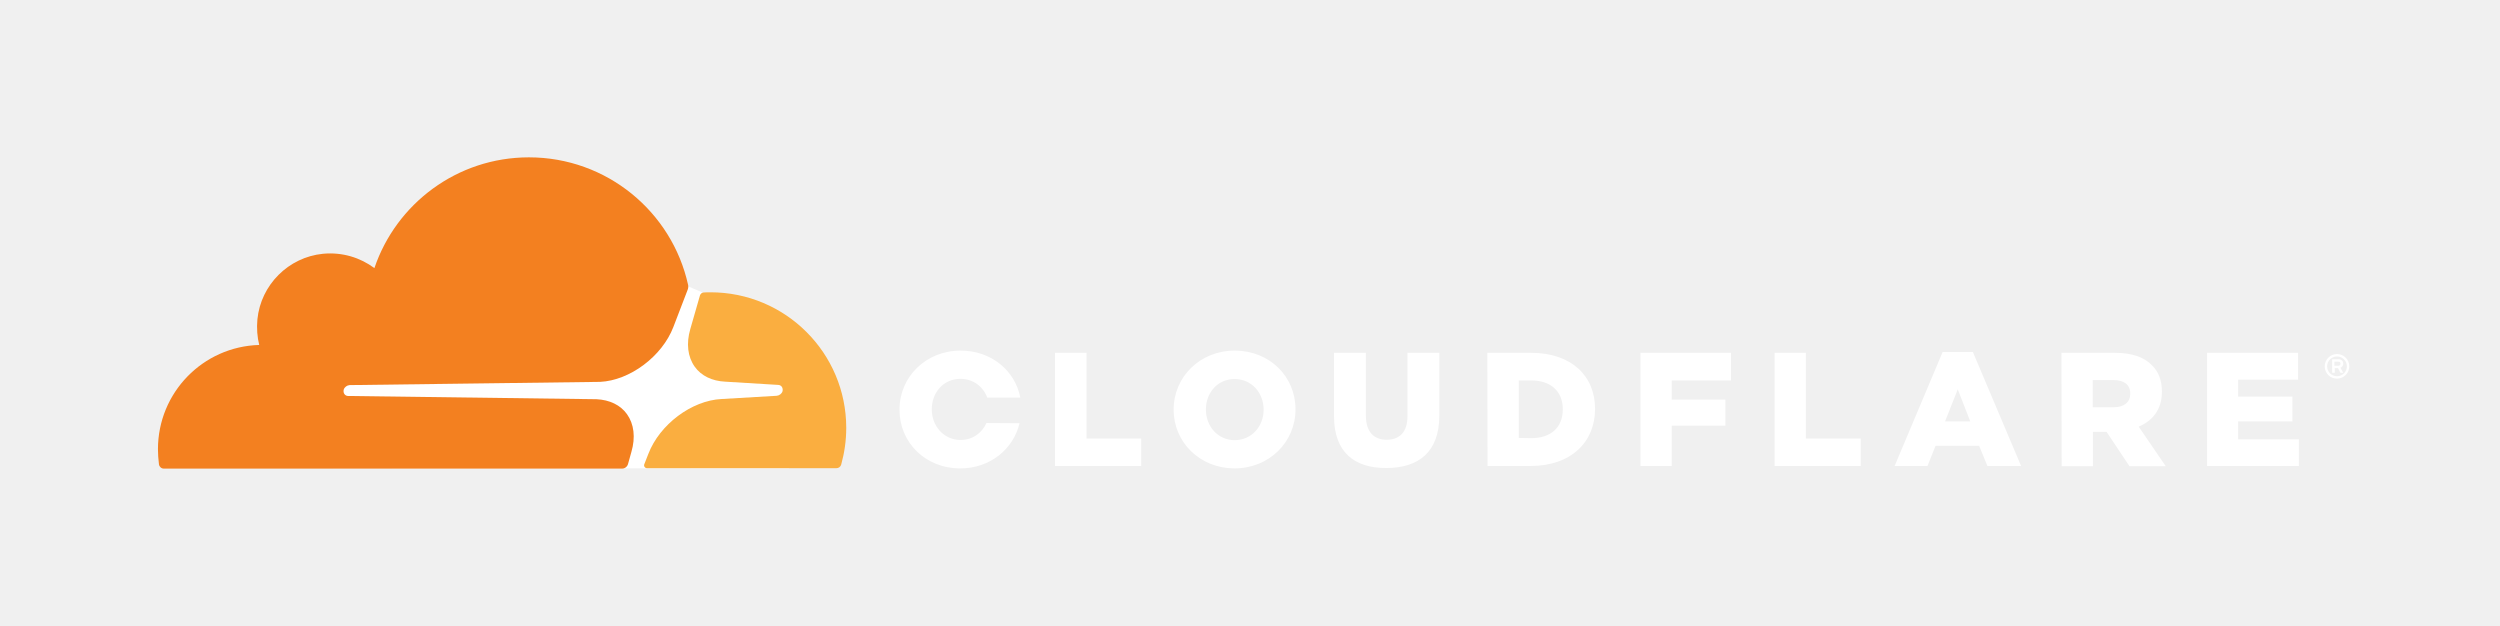
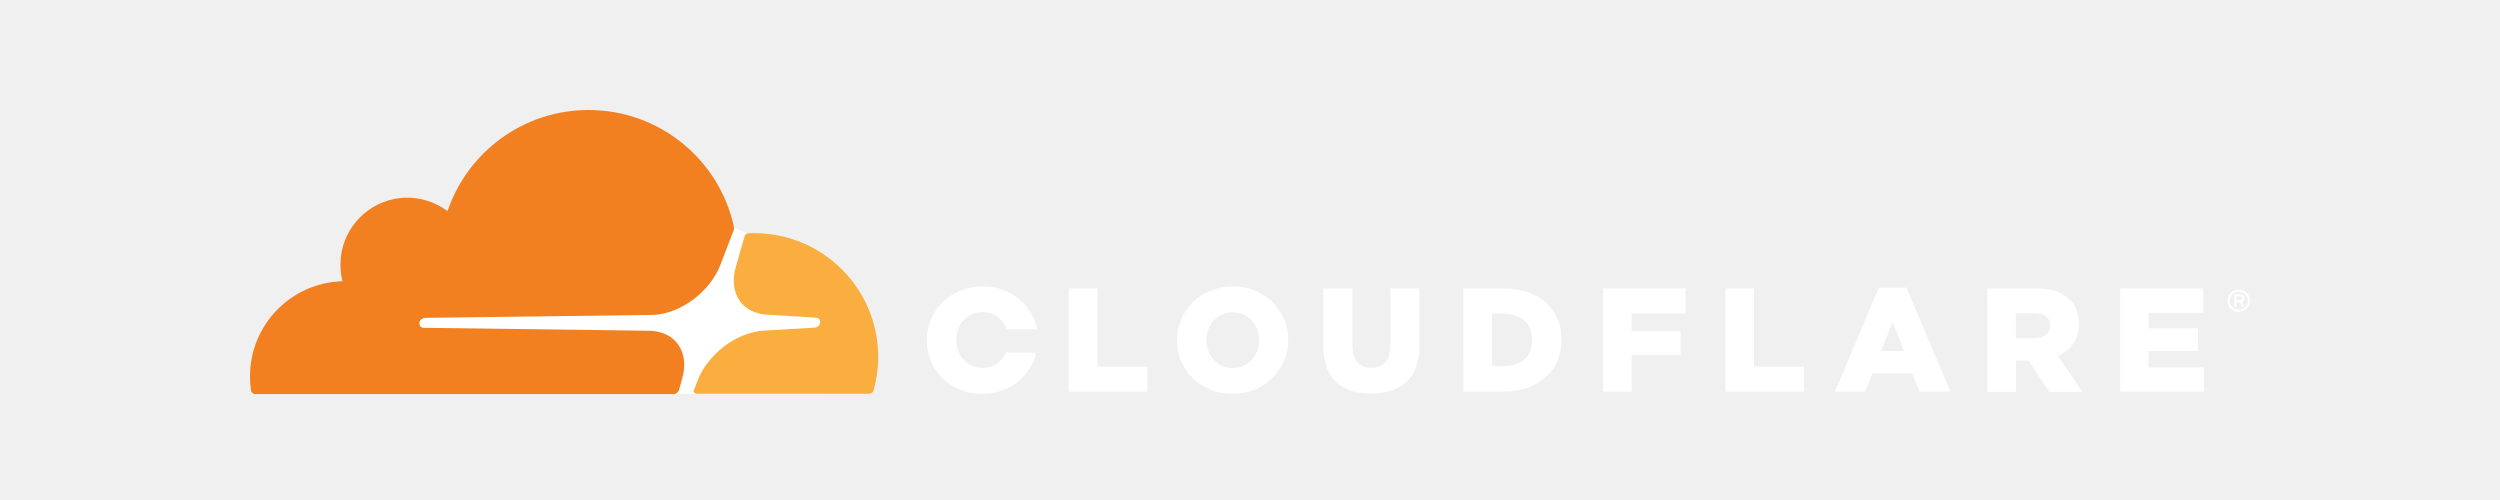
- <svg xmlns="http://www.w3.org/2000/svg" viewBox="0 0 1239.3 310.1" style="enable-background:new 0 0 1239.3 310.1" xml:space="preserve">
-   <path d="M1158.5 187.7c-3.4 0-6.1-2.7-6.1-6.1 0-3.3 2.7-6.1 6.1-6.1 3.3 0 6.1 2.7 6.1 6.1 0 3.4-2.8 6.1-6.1 6.1m0-11c-2.7 0-4.9 2.2-4.9 4.9s2.2 4.9 4.9 4.9 4.9-2.2 4.9-4.9-2.2-4.9-4.9-4.9m3.1 8.1h-1.4l-1.2-2.3h-1.6v2.3h-1.3v-6.7h3.2c1.4 0 2.3.9 2.3 2.2 0 1-.6 1.7-1.4 2l1.4 2.5zm-2.4-3.5c.5 0 1-.3 1-1 0-.8-.4-1-1-1h-2v2h2zM523 174.9h15.6v42.5h27.1V231H523zm58.8 28.2v-.1c0-16.1 13-29.2 30.3-29.2s30.1 12.9 30.1 29v.2c0 16.1-13 29.2-30.3 29.2-17.2-.1-30.1-13-30.1-29.1m44.6 0v-.1c0-8.1-5.8-15.1-14.4-15.1-8.5 0-14.2 6.9-14.2 15v.2c0 8.1 5.8 15.1 14.3 15.1 8.6-.1 14.3-7 14.3-15.1m34.9 3.3v-31.5h15.8v31.2c0 8.1 4.1 11.9 10.3 11.9s10.3-3.7 10.3-11.5v-31.6h15.8V206c0 18.1-10.3 26-26.3 26-15.9.1-25.9-8-25.9-25.6m76-31.5H759c20 0 31.7 11.5 31.7 27.7v.2c0 16.2-11.8 28.2-32 28.2h-21.3l-.1-56.1zm21.9 42.3c9.3 0 15.5-5.1 15.5-14.2v-.2c0-9-6.2-14.2-15.5-14.2h-6.3v28.5l6.3.1zm54-42.3h44.9v13.7h-29.4v9.5h26.6V211h-26.6v20h-15.5zm66.5 0h15.5v42.5h27.2V231h-42.7zm83.3-.4h15l23.9 56.5h-16.7l-4.1-10h-21.6l-4 10h-16.3l23.8-56.5zm13.7 34.4-6.2-15.9-6.3 15.9h12.5zm45.2-34h26.5c8.6 0 14.5 2.2 18.3 6.1 3.3 3.2 5 7.5 5 13.1v.2c0 8.6-4.6 14.3-11.5 17.2l13.4 19.6h-18l-11.3-17h-6.8v17H1022l-.1-56.2zm25.8 27c5.3 0 8.3-2.6 8.3-6.6v-.3c0-4.4-3.2-6.6-8.4-6.6h-10.2v13.5h10.3zm46.4-27h45.1v13.3h-29.7v8.4h26.9v12.3h-26.9v8.9h30.1V231h-45.5zM489 209.7c-2.2 4.9-6.8 8.4-12.8 8.4-8.5 0-14.3-7.1-14.3-15.1v-.2c0-8.1 5.7-15 14.2-15 6.4 0 11.3 3.9 13.3 9.3h16.4c-2.6-13.4-14.4-23.3-29.6-23.3-17.3 0-30.3 13.1-30.3 29.2v.2c0 16.1 12.8 29 30.1 29 14.8 0 26.4-9.6 29.4-22.4l-16.4-.1zm-97.9-40.1L348.2 145l-7.4-3.2-175.5 1.3v89l225.8.1z" style="fill:#fff" />
-   <path d="M313 224c2.1-7.2 1.3-13.8-2.2-18.7-3.2-4.5-8.6-7.1-15.1-7.4l-123.1-1.6c-.8 0-1.5-.4-1.9-1-.4-.6-.5-1.4-.3-2.2.4-1.2 1.6-2.1 2.9-2.2l124.2-1.6c14.7-.7 30.7-12.6 36.3-27.2l7.1-18.5c.3-.8.4-1.6.2-2.4-8-36.2-40.3-63.2-78.9-63.2-35.6 0-65.8 23-76.6 54.9-7-5.2-15.9-8-25.5-7.1-17.1 1.7-30.8 15.4-32.5 32.5-.4 4.4-.1 8.7.9 12.7-27.9.8-50.2 23.6-50.2 51.7 0 2.5.2 5 .5 7.5.2 1.2 1.2 2.1 2.4 2.1h227.2c1.3 0 2.5-.9 2.9-2.2l1.7-6.1z" style="fill:#f38020" />
-   <path d="M352.2 144.9c-1.1 0-2.3 0-3.4.1-.8 0-1.5.6-1.8 1.4l-4.8 16.7c-2.1 7.2-1.3 13.8 2.2 18.7 3.2 4.5 8.6 7.1 15.1 7.4l26.2 1.6c.8 0 1.5.4 1.9 1 .4.6.5 1.5.3 2.2-.4 1.2-1.6 2.1-2.9 2.2l-27.3 1.6c-14.8.7-30.7 12.6-36.3 27.2l-2 5.1c-.4 1 .3 2 1.4 2h93.8c1.1 0 2.1-.7 2.4-1.8 1.6-5.8 2.5-11.9 2.5-18.2 0-37.1-30.1-67.2-67.3-67.2" style="fill:#faae40" />
+ <svg xmlns="http://www.w3.org/2000/svg" width="500" height="100" viewBox="0 0 500 100" fill="none">
+   <path d="M447.754 62.394C446.502 62.394 445.508 61.4 445.508 60.148C445.508 58.933 446.502 57.902 447.754 57.902C448.969 57.902 450 58.896 450 60.148C450 61.4 448.969 62.394 447.754 62.394ZM447.754 58.343C446.76 58.343 445.95 59.154 445.95 60.148C445.95 61.142 446.76 61.952 447.754 61.952C448.748 61.952 449.558 61.142 449.558 60.148C449.558 59.154 448.748 58.343 447.754 58.343ZM448.895 61.326H448.38L447.938 60.479H447.349V61.326H446.87V58.859H448.049C448.564 58.859 448.895 59.19 448.895 59.669C448.895 60.037 448.674 60.295 448.38 60.406L448.895 61.326ZM448.012 60.037C448.196 60.037 448.38 59.927 448.38 59.669C448.38 59.374 448.233 59.301 448.012 59.301H447.275V60.037H448.012ZM213.749 57.681H219.493V73.33H229.472V78.338H213.749V57.681ZM235.4 68.065V68.028C235.4 62.099 240.187 57.276 246.557 57.276C252.927 57.276 257.641 62.026 257.641 67.954V68.028C257.641 73.956 252.854 78.78 246.484 78.78C240.15 78.743 235.4 73.993 235.4 68.065ZM251.823 68.065V68.028C251.823 65.045 249.687 62.468 246.52 62.468C243.39 62.468 241.292 65.008 241.292 67.991V68.065C241.292 71.047 243.427 73.625 246.557 73.625C249.724 73.588 251.823 71.047 251.823 68.065V68.065ZM264.674 69.28V57.681H270.492V69.169C270.492 72.152 272.001 73.551 274.284 73.551C276.567 73.551 278.077 72.189 278.077 69.317V57.681H283.895V69.132C283.895 75.797 280.102 78.706 274.211 78.706C268.356 78.743 264.674 75.76 264.674 69.28V69.28ZM292.659 57.681H300.649C308.014 57.681 312.322 61.915 312.322 67.88V67.954C312.322 73.919 307.977 78.338 300.539 78.338H292.695L292.659 57.681V57.681ZM300.723 73.257C304.147 73.257 306.43 71.379 306.43 68.028V67.954C306.43 64.64 304.147 62.725 300.723 62.725H298.403V73.22L300.723 73.257V73.257ZM320.607 57.681H337.14V62.725H326.314V66.224H336.109V70.974H326.314V78.338H320.607V57.681ZM345.094 57.681H350.801V73.33H360.817V78.338H345.094V57.681ZM375.766 57.533H381.29L390.09 78.338H383.941L382.431 74.656H374.478L373.005 78.338H367.003L375.766 57.533V57.533ZM380.811 70.2L378.528 64.346L376.208 70.2H380.811ZM397.455 57.681H407.213C410.379 57.681 412.552 58.491 413.951 59.927C415.166 61.105 415.792 62.688 415.792 64.751V64.824C415.792 67.991 414.098 70.09 411.558 71.158L416.492 78.375H409.864L405.703 72.115H403.199V78.375H397.492L397.455 57.681V57.681ZM406.955 67.623C408.906 67.623 410.011 66.665 410.011 65.192V65.082C410.011 63.462 408.833 62.652 406.918 62.652H403.162V67.623H406.955V67.623ZM424.04 57.681H440.647V62.578H429.711V65.671H439.616V70.2H429.711V73.478H440.795V78.338H424.04V57.681ZM201.229 70.495C200.419 72.299 198.725 73.588 196.516 73.588C193.386 73.588 191.25 70.974 191.25 68.028V67.954C191.25 64.972 193.349 62.431 196.479 62.431C198.836 62.431 200.64 63.867 201.376 65.855H207.415C206.458 60.921 202.113 57.276 196.516 57.276C190.146 57.276 185.359 62.099 185.359 68.028V68.101C185.359 74.03 190.072 78.78 196.442 78.78C201.892 78.78 206.163 75.245 207.268 70.532L201.229 70.495V70.495ZM165.18 55.729L149.383 46.671L146.658 45.493L82.035 45.971V78.743L165.18 78.78V55.729Z" fill="white" />
+   <path d="M136.422 75.76C137.195 73.109 136.9 70.679 135.612 68.875C134.433 67.218 132.445 66.26 130.052 66.15L84.723 65.561C84.429 65.561 84.171 65.413 84.024 65.192C83.876 64.972 83.84 64.677 83.913 64.382C84.061 63.941 84.502 63.609 84.981 63.572L130.714 62.983C136.127 62.725 142.019 58.344 144.081 52.968L146.695 46.155C146.806 45.861 146.842 45.566 146.769 45.272C143.823 31.942 131.929 22 117.716 22C104.607 22 93.487 30.469 89.51 42.215C86.933 40.301 83.656 39.27 80.121 39.601C73.824 40.227 68.779 45.272 68.153 51.568C68.006 53.188 68.117 54.772 68.485 56.245C58.211 56.539 50 64.935 50 75.282C50 76.202 50.074 77.123 50.184 78.043C50.258 78.485 50.626 78.817 51.068 78.817H134.728C135.207 78.817 135.649 78.485 135.796 78.007L136.422 75.76V75.76Z" fill="#F38020" />
+   <path d="M150.856 46.634C150.451 46.634 150.009 46.634 149.604 46.671C149.31 46.671 149.052 46.892 148.941 47.186L147.174 53.336C146.401 55.987 146.695 58.417 147.984 60.221C149.162 61.879 151.151 62.836 153.544 62.946L163.192 63.535C163.486 63.535 163.744 63.683 163.891 63.904C164.039 64.125 164.075 64.456 164.002 64.714C163.854 65.156 163.413 65.487 162.934 65.524L152.881 66.113C147.432 66.371 141.577 70.753 139.515 76.129L138.778 78.007C138.631 78.375 138.889 78.743 139.294 78.743H173.833C174.238 78.743 174.606 78.485 174.717 78.08C175.306 75.945 175.638 73.698 175.638 71.379C175.638 57.718 164.554 46.634 150.856 46.634" fill="#FAAE40" />
</svg>
